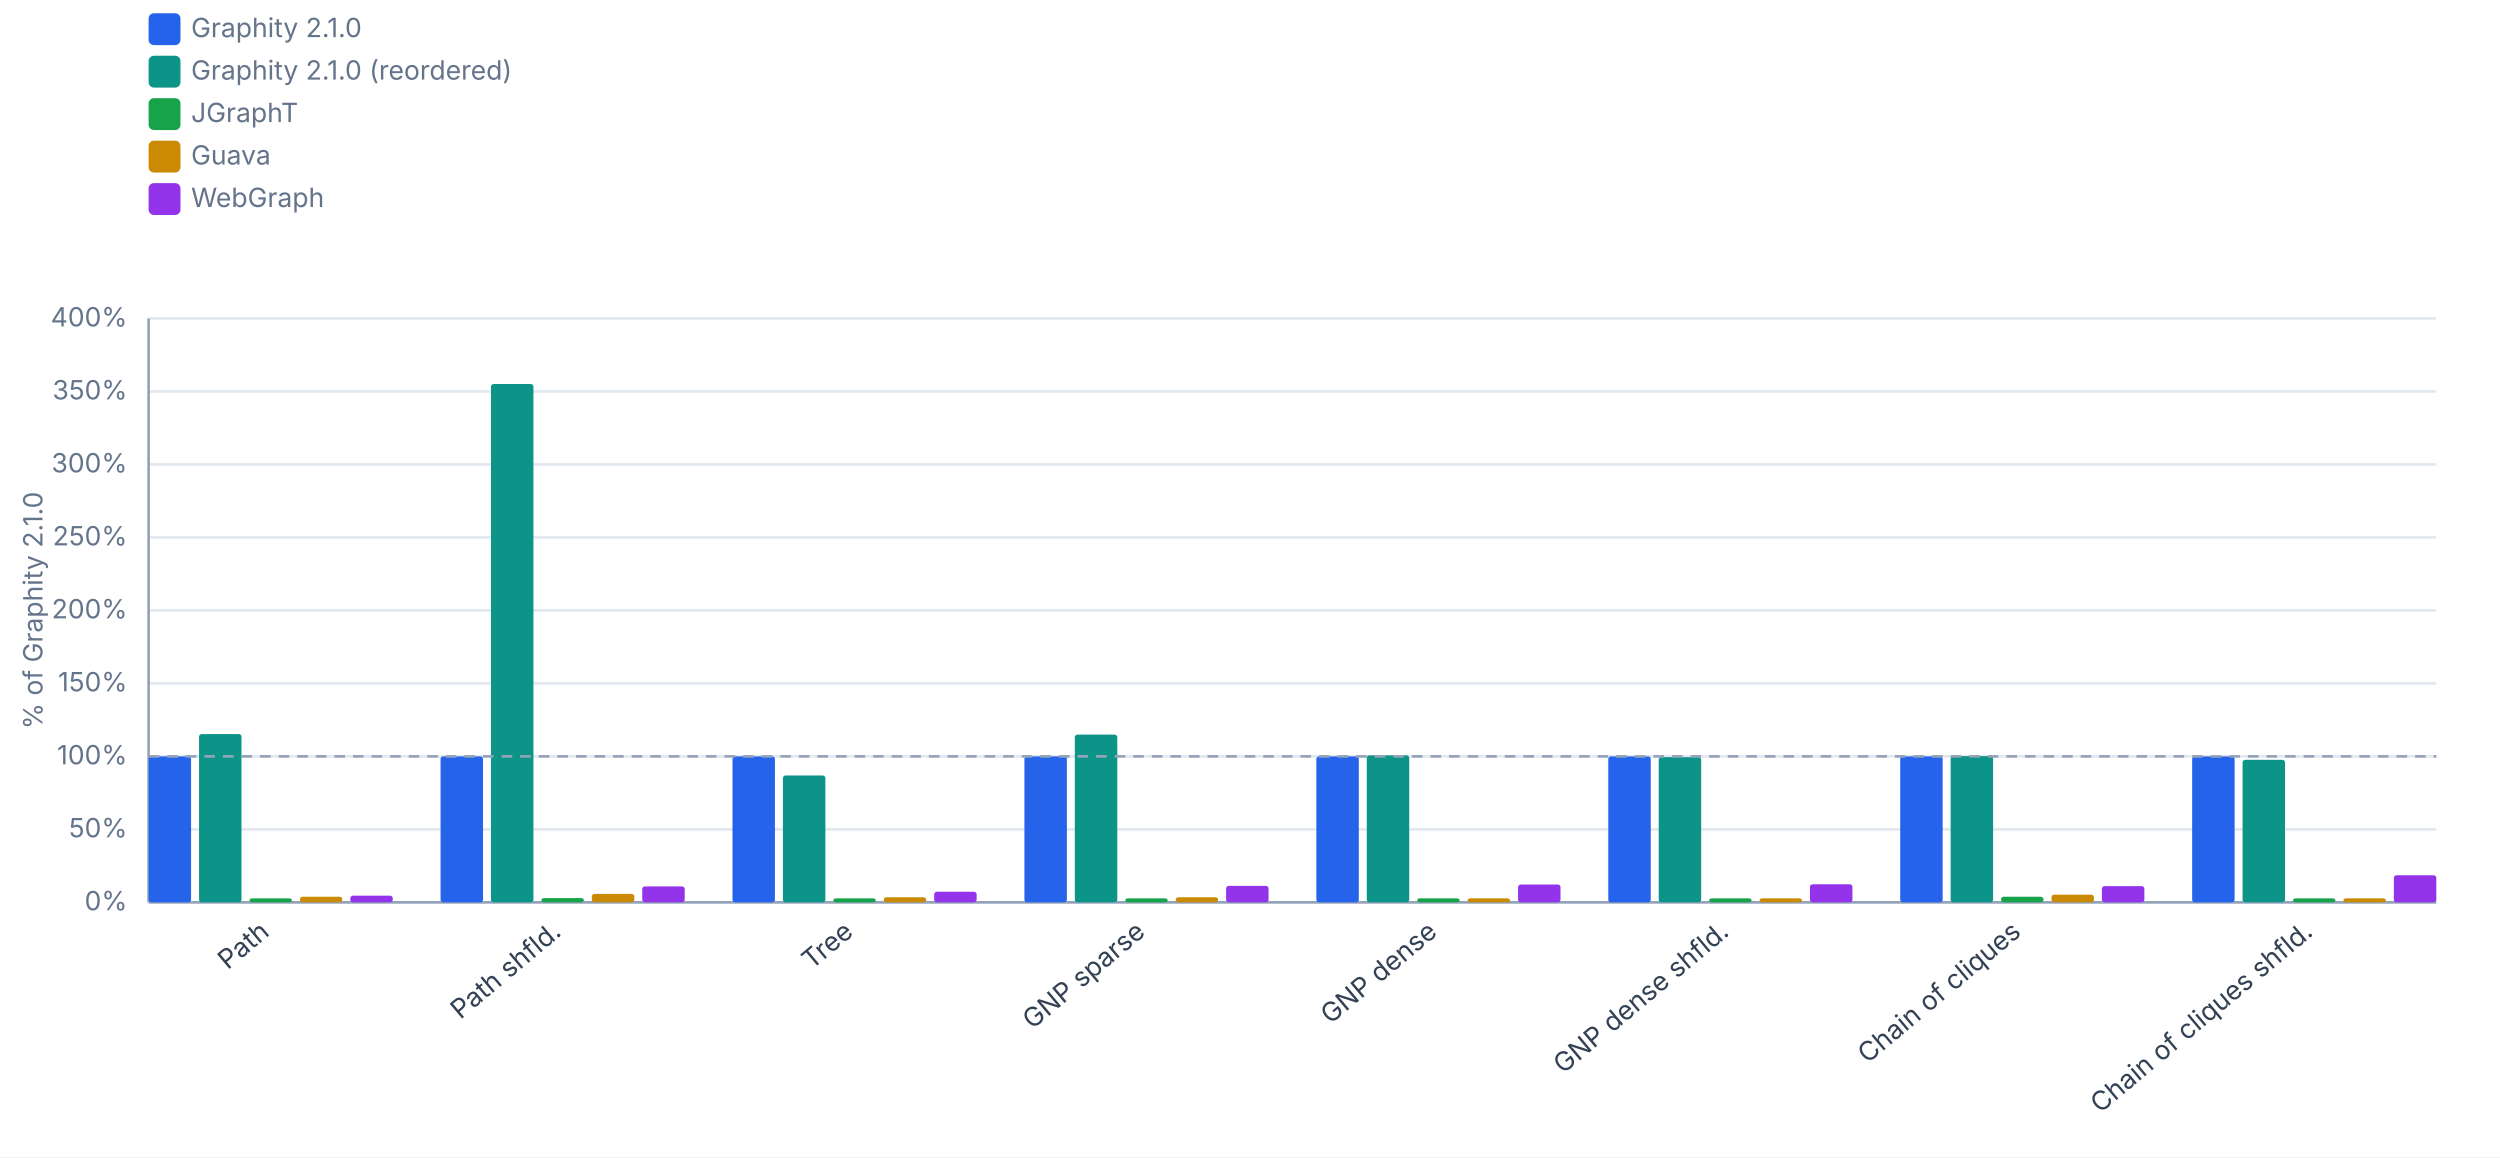
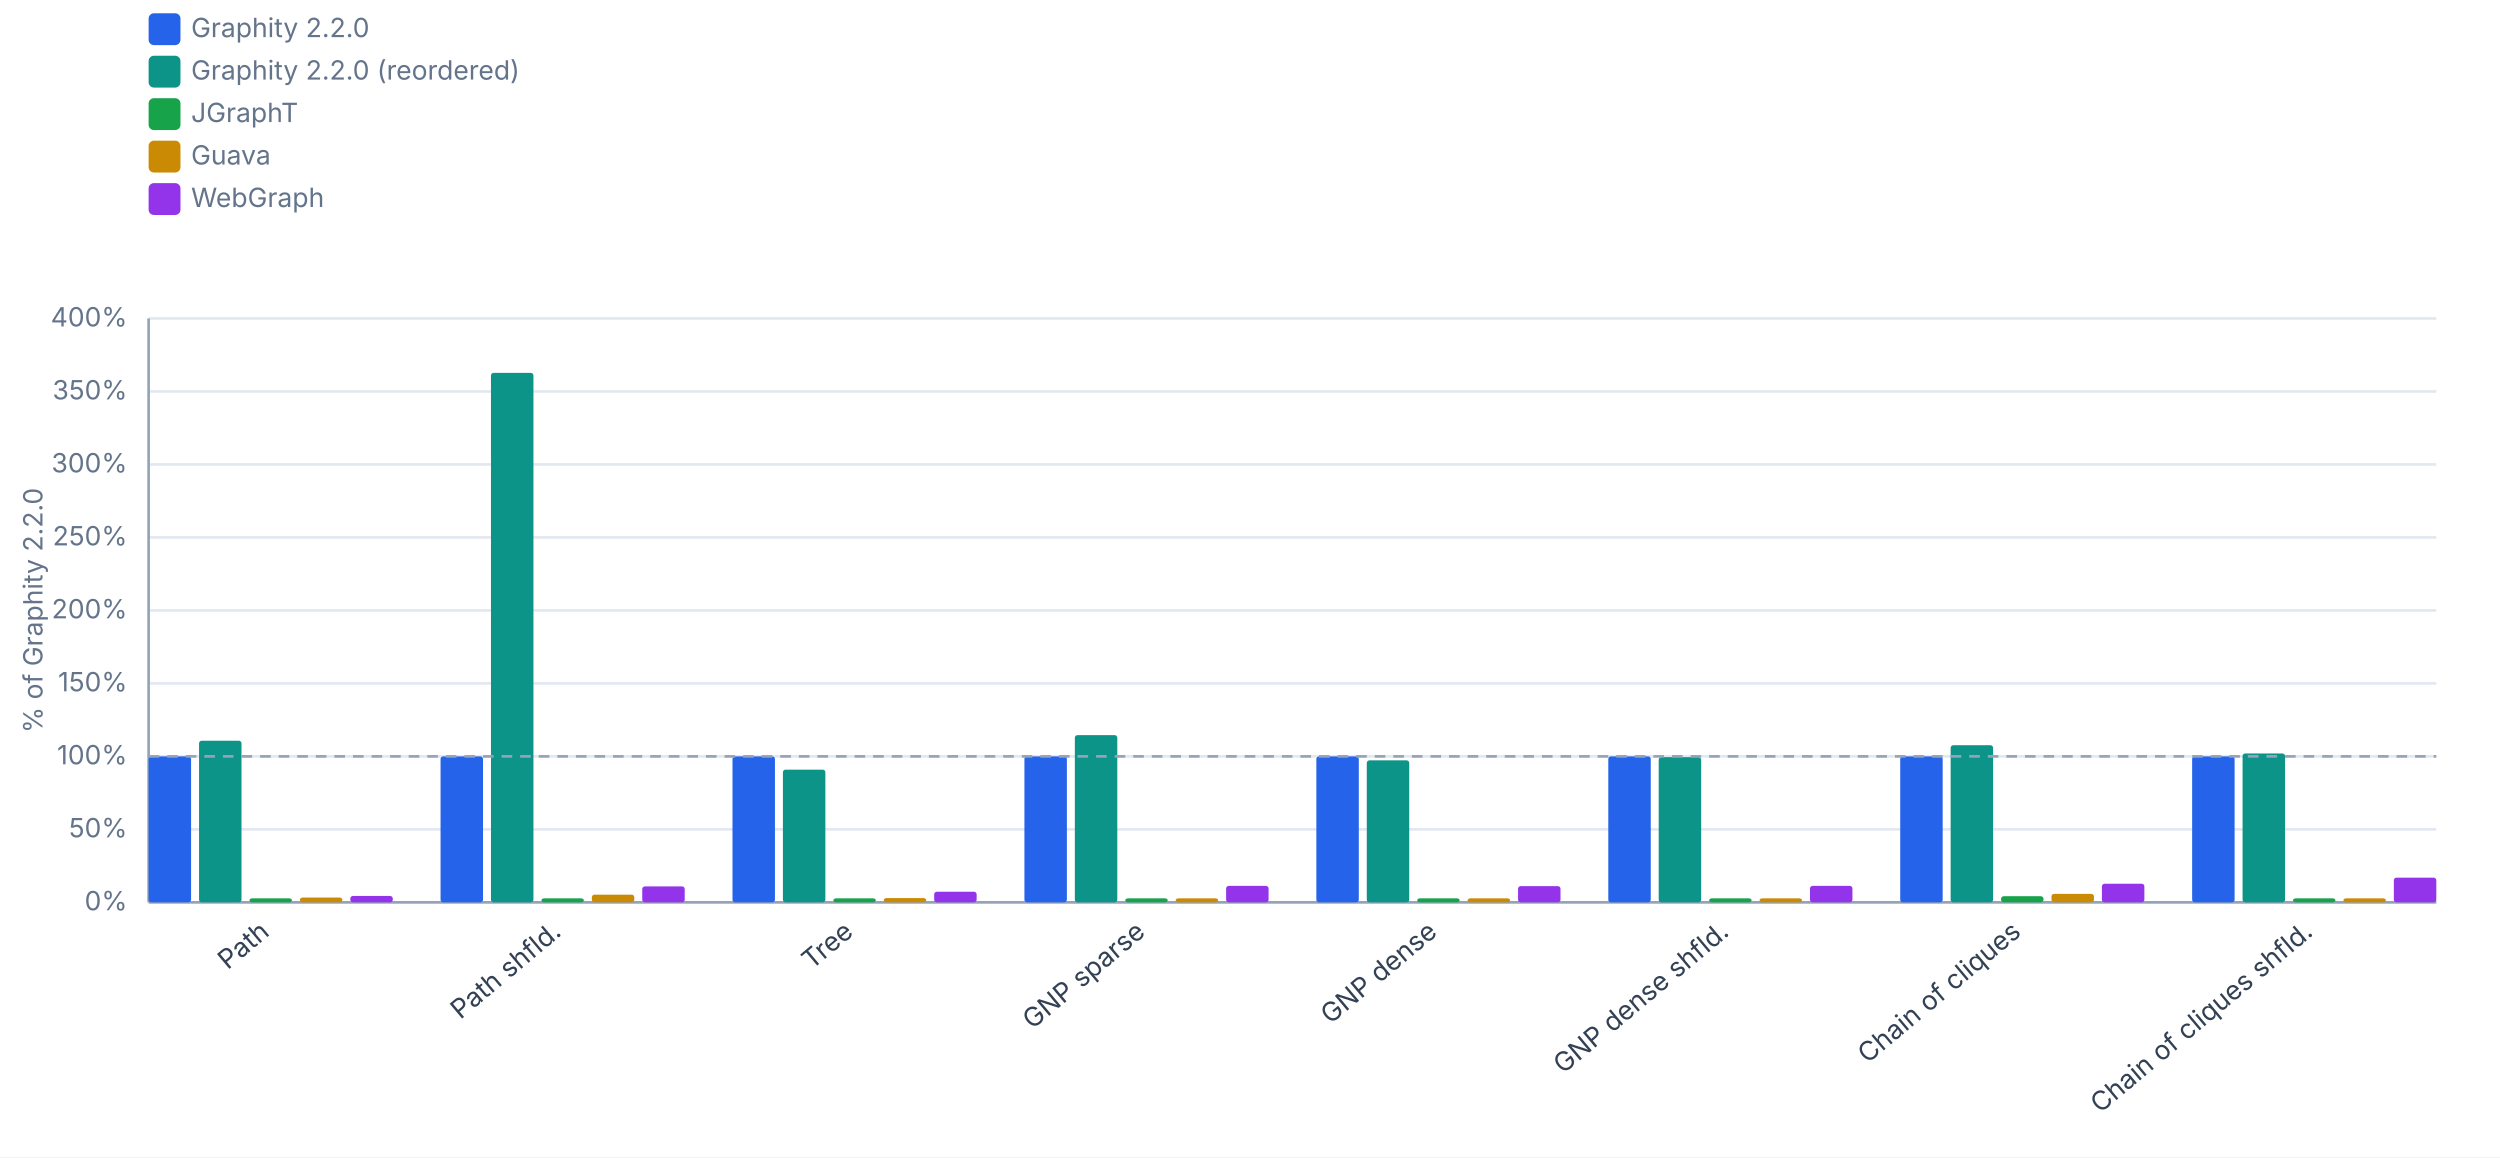
<svg xmlns="http://www.w3.org/2000/svg" width="942" height="436" viewBox="0 0 942 436" role="img">
  <style>text{font-family:ui-sans-serif,system-ui,-apple-system,Segoe UI,sans-serif;font-size:11px;fill:#334155}.axis{stroke:#94a3b8;stroke-width:1;fill:none}.grid{stroke:#e2e8f0;stroke-width:1}.ylabel{fill:#64748b;font-size:10px}.tick{fill:#64748b;font-size:10px}.xlabel{font-size:10px}</style>
  <rect x="0" y="0" width="942" height="436" fill="#ffffff" />
  <rect x="56" y="5" width="12" height="12" rx="2" fill="#2563eb" />
-   <text x="72" y="14" class="tick">Graphity 2.1.0</text>
+   <text x="72" y="14" class="tick">Graphity 2.2.0</text>
  <rect x="56" y="21" width="12" height="12" rx="2" fill="#0d9488" />
-   <text x="72" y="30" class="tick">Graphity 2.1.0 (reordered)</text>
+   <text x="72" y="30" class="tick">Graphity 2.2.0 (reordered)</text>
  <rect x="56" y="37" width="12" height="12" rx="2" fill="#16a34a" />
  <text x="72" y="46" class="tick">JGraphT</text>
  <rect x="56" y="53" width="12" height="12" rx="2" fill="#ca8a04" />
  <text x="72" y="62" class="tick">Guava</text>
  <rect x="56" y="69" width="12" height="12" rx="2" fill="#9333ea" />
  <text x="72" y="78" class="tick">WebGraph</text>
  <line class="grid" x1="56" y1="340.0" x2="918" y2="340.0" />
  <text class="tick" x="48" y="343.0" text-anchor="end">0%</text>
  <line class="grid" x1="56" y1="312.5" x2="918" y2="312.5" />
  <text class="tick" x="48" y="315.5" text-anchor="end">50%</text>
  <line class="grid" x1="56" y1="285.0" x2="918" y2="285.0" />
  <text class="tick" x="48" y="288.0" text-anchor="end">100%</text>
  <line class="grid" x1="56" y1="257.5" x2="918" y2="257.5" />
  <text class="tick" x="48" y="260.5" text-anchor="end">150%</text>
  <line class="grid" x1="56" y1="230.0" x2="918" y2="230.0" />
  <text class="tick" x="48" y="233.0" text-anchor="end">200%</text>
  <line class="grid" x1="56" y1="202.5" x2="918" y2="202.5" />
  <text class="tick" x="48" y="205.5" text-anchor="end">250%</text>
  <line class="grid" x1="56" y1="175.0" x2="918" y2="175.0" />
  <text class="tick" x="48" y="178.0" text-anchor="end">300%</text>
  <line class="grid" x1="56" y1="147.5" x2="918" y2="147.5" />
  <text class="tick" x="48" y="150.5" text-anchor="end">350%</text>
  <line class="grid" x1="56" y1="120.0" x2="918" y2="120.0" />
  <text class="tick" x="48" y="123.0" text-anchor="end">400%</text>
  <line class="axis" x1="56" y1="120" x2="56" y2="340" />
  <line class="axis" x1="56" y1="340" x2="918" y2="340" />
-   <text class="ylabel" x="16" y="230.0" text-anchor="middle" transform="rotate(-90 16 230.0)">% of Graphity 2.1.0</text>
+   <text class="ylabel" x="16" y="230.0" text-anchor="middle" transform="rotate(-90 16 230.0)">% of Graphity 2.2.0</text>
  <text class="xlabel" x="102.0" y="352.0" text-anchor="end" transform="rotate(-40 102.0 352.0)">Path</text>
  <rect x="56.0" y="285.0" width="16" height="55.0" fill="#2563eb" rx="1" />
-   <rect x="75.0" y="276.6" width="16" height="63.4" fill="#0d9488" rx="1" />
+   <rect x="75.0" y="279.1" width="16" height="60.9" fill="#0d9488" rx="1" />
  <rect x="94.0" y="338.5" width="16" height="1.5" fill="#16a34a" rx="1" />
-   <rect x="113.0" y="337.9" width="16" height="2.1" fill="#ca8a04" rx="1" />
-   <rect x="132.0" y="337.5" width="16" height="2.5" fill="#9333ea" rx="1" />
+   <rect x="113.0" y="338.2" width="16" height="1.8" fill="#ca8a04" rx="1" />
+   <rect x="132.0" y="337.6" width="16" height="2.4" fill="#9333ea" rx="1" />
  <text class="xlabel" x="212.0" y="352.0" text-anchor="end" transform="rotate(-40 212.0 352.0)">Path shfld.</text>
  <rect x="166.0" y="285.0" width="16" height="55.0" fill="#2563eb" rx="1" />
-   <rect x="185.0" y="144.7" width="16" height="195.3" fill="#0d9488" rx="1" />
-   <rect x="204.0" y="338.4" width="16" height="1.6" fill="#16a34a" rx="1" />
-   <rect x="223.0" y="336.8" width="16" height="3.2" fill="#ca8a04" rx="1" />
+   <rect x="185.0" y="140.5" width="16" height="199.5" fill="#0d9488" rx="1" />
+   <rect x="204.0" y="338.5" width="16" height="1.5" fill="#16a34a" rx="1" />
+   <rect x="223.0" y="337.1" width="16" height="2.9" fill="#ca8a04" rx="1" />
  <rect x="242.0" y="334.0" width="16" height="6.0" fill="#9333ea" rx="1" />
  <text class="xlabel" x="322.0" y="352.0" text-anchor="end" transform="rotate(-40 322.0 352.0)">Tree</text>
  <rect x="276.0" y="285.0" width="16" height="55.0" fill="#2563eb" rx="1" />
-   <rect x="295.0" y="292.2" width="16" height="47.8" fill="#0d9488" rx="1" />
+   <rect x="295.0" y="290.0" width="16" height="50.0" fill="#0d9488" rx="1" />
  <rect x="314.0" y="338.5" width="16" height="1.5" fill="#16a34a" rx="1" />
-   <rect x="333.0" y="338.1" width="16" height="1.9" fill="#ca8a04" rx="1" />
+   <rect x="333.0" y="338.4" width="16" height="1.6" fill="#ca8a04" rx="1" />
  <rect x="352.0" y="336.0" width="16" height="4.0" fill="#9333ea" rx="1" />
  <text class="xlabel" x="432.0" y="352.0" text-anchor="end" transform="rotate(-40 432.0 352.0)">GNP sparse</text>
  <rect x="386.0" y="285.0" width="16" height="55.0" fill="#2563eb" rx="1" />
-   <rect x="405.0" y="276.8" width="16" height="63.2" fill="#0d9488" rx="1" />
+   <rect x="405.0" y="277.0" width="16" height="63.0" fill="#0d9488" rx="1" />
  <rect x="424.0" y="338.5" width="16" height="1.5" fill="#16a34a" rx="1" />
-   <rect x="443.0" y="338.1" width="16" height="1.9" fill="#ca8a04" rx="1" />
+   <rect x="443.0" y="338.5" width="16" height="1.5" fill="#ca8a04" rx="1" />
  <rect x="462.0" y="333.8" width="16" height="6.2" fill="#9333ea" rx="1" />
  <text class="xlabel" x="542.0" y="352.0" text-anchor="end" transform="rotate(-40 542.0 352.0)">GNP dense</text>
  <rect x="496.0" y="285.0" width="16" height="55.0" fill="#2563eb" rx="1" />
-   <rect x="515.0" y="284.6" width="16" height="55.4" fill="#0d9488" rx="1" />
+   <rect x="515.0" y="286.5" width="16" height="53.5" fill="#0d9488" rx="1" />
  <rect x="534.0" y="338.5" width="16" height="1.5" fill="#16a34a" rx="1" />
  <rect x="553.0" y="338.5" width="16" height="1.5" fill="#ca8a04" rx="1" />
-   <rect x="572.0" y="333.3" width="16" height="6.7" fill="#9333ea" rx="1" />
+   <rect x="572.0" y="333.9" width="16" height="6.1" fill="#9333ea" rx="1" />
  <text class="xlabel" x="652.0" y="352.0" text-anchor="end" transform="rotate(-40 652.0 352.0)">GNP dense shfld.</text>
  <rect x="606.0" y="285.0" width="16" height="55.0" fill="#2563eb" rx="1" />
  <rect x="625.0" y="285.3" width="16" height="54.7" fill="#0d9488" rx="1" />
  <rect x="644.0" y="338.5" width="16" height="1.5" fill="#16a34a" rx="1" />
  <rect x="663.0" y="338.5" width="16" height="1.5" fill="#ca8a04" rx="1" />
-   <rect x="682.0" y="333.2" width="16" height="6.8" fill="#9333ea" rx="1" />
+   <rect x="682.0" y="333.8" width="16" height="6.2" fill="#9333ea" rx="1" />
  <text class="xlabel" x="762.0" y="352.0" text-anchor="end" transform="rotate(-40 762.0 352.0)">Chain of cliques</text>
  <rect x="716.0" y="285.0" width="16" height="55.0" fill="#2563eb" rx="1" />
-   <rect x="735.0" y="284.9" width="16" height="55.1" fill="#0d9488" rx="1" />
-   <rect x="754.0" y="337.9" width="16" height="2.1" fill="#16a34a" rx="1" />
-   <rect x="773.0" y="337.1" width="16" height="2.9" fill="#ca8a04" rx="1" />
-   <rect x="792.0" y="333.9" width="16" height="6.1" fill="#9333ea" rx="1" />
+   <rect x="735.0" y="280.8" width="16" height="59.2" fill="#0d9488" rx="1" />
+   <rect x="754.0" y="337.7" width="16" height="2.3" fill="#16a34a" rx="1" />
+   <rect x="773.0" y="336.8" width="16" height="3.2" fill="#ca8a04" rx="1" />
+   <rect x="792.0" y="333.0" width="16" height="7.0" fill="#9333ea" rx="1" />
  <text class="xlabel" x="872.0" y="352.0" text-anchor="end" transform="rotate(-40 872.0 352.0)">Chain of cliques shfld.</text>
  <rect x="826.0" y="285.0" width="16" height="55.0" fill="#2563eb" rx="1" />
-   <rect x="845.0" y="286.3" width="16" height="53.7" fill="#0d9488" rx="1" />
+   <rect x="845.0" y="283.9" width="16" height="56.1" fill="#0d9488" rx="1" />
  <rect x="864.0" y="338.5" width="16" height="1.5" fill="#16a34a" rx="1" />
  <rect x="883.0" y="338.5" width="16" height="1.5" fill="#ca8a04" rx="1" />
-   <rect x="902.0" y="329.8" width="16" height="10.2" fill="#9333ea" rx="1" />
+   <rect x="902.0" y="330.7" width="16" height="9.3" fill="#9333ea" rx="1" />
  <line x1="56" y1="285.0" x2="918" y2="285.0" stroke="#94a3b8" stroke-width="1" stroke-dasharray="4 3" />
</svg>
